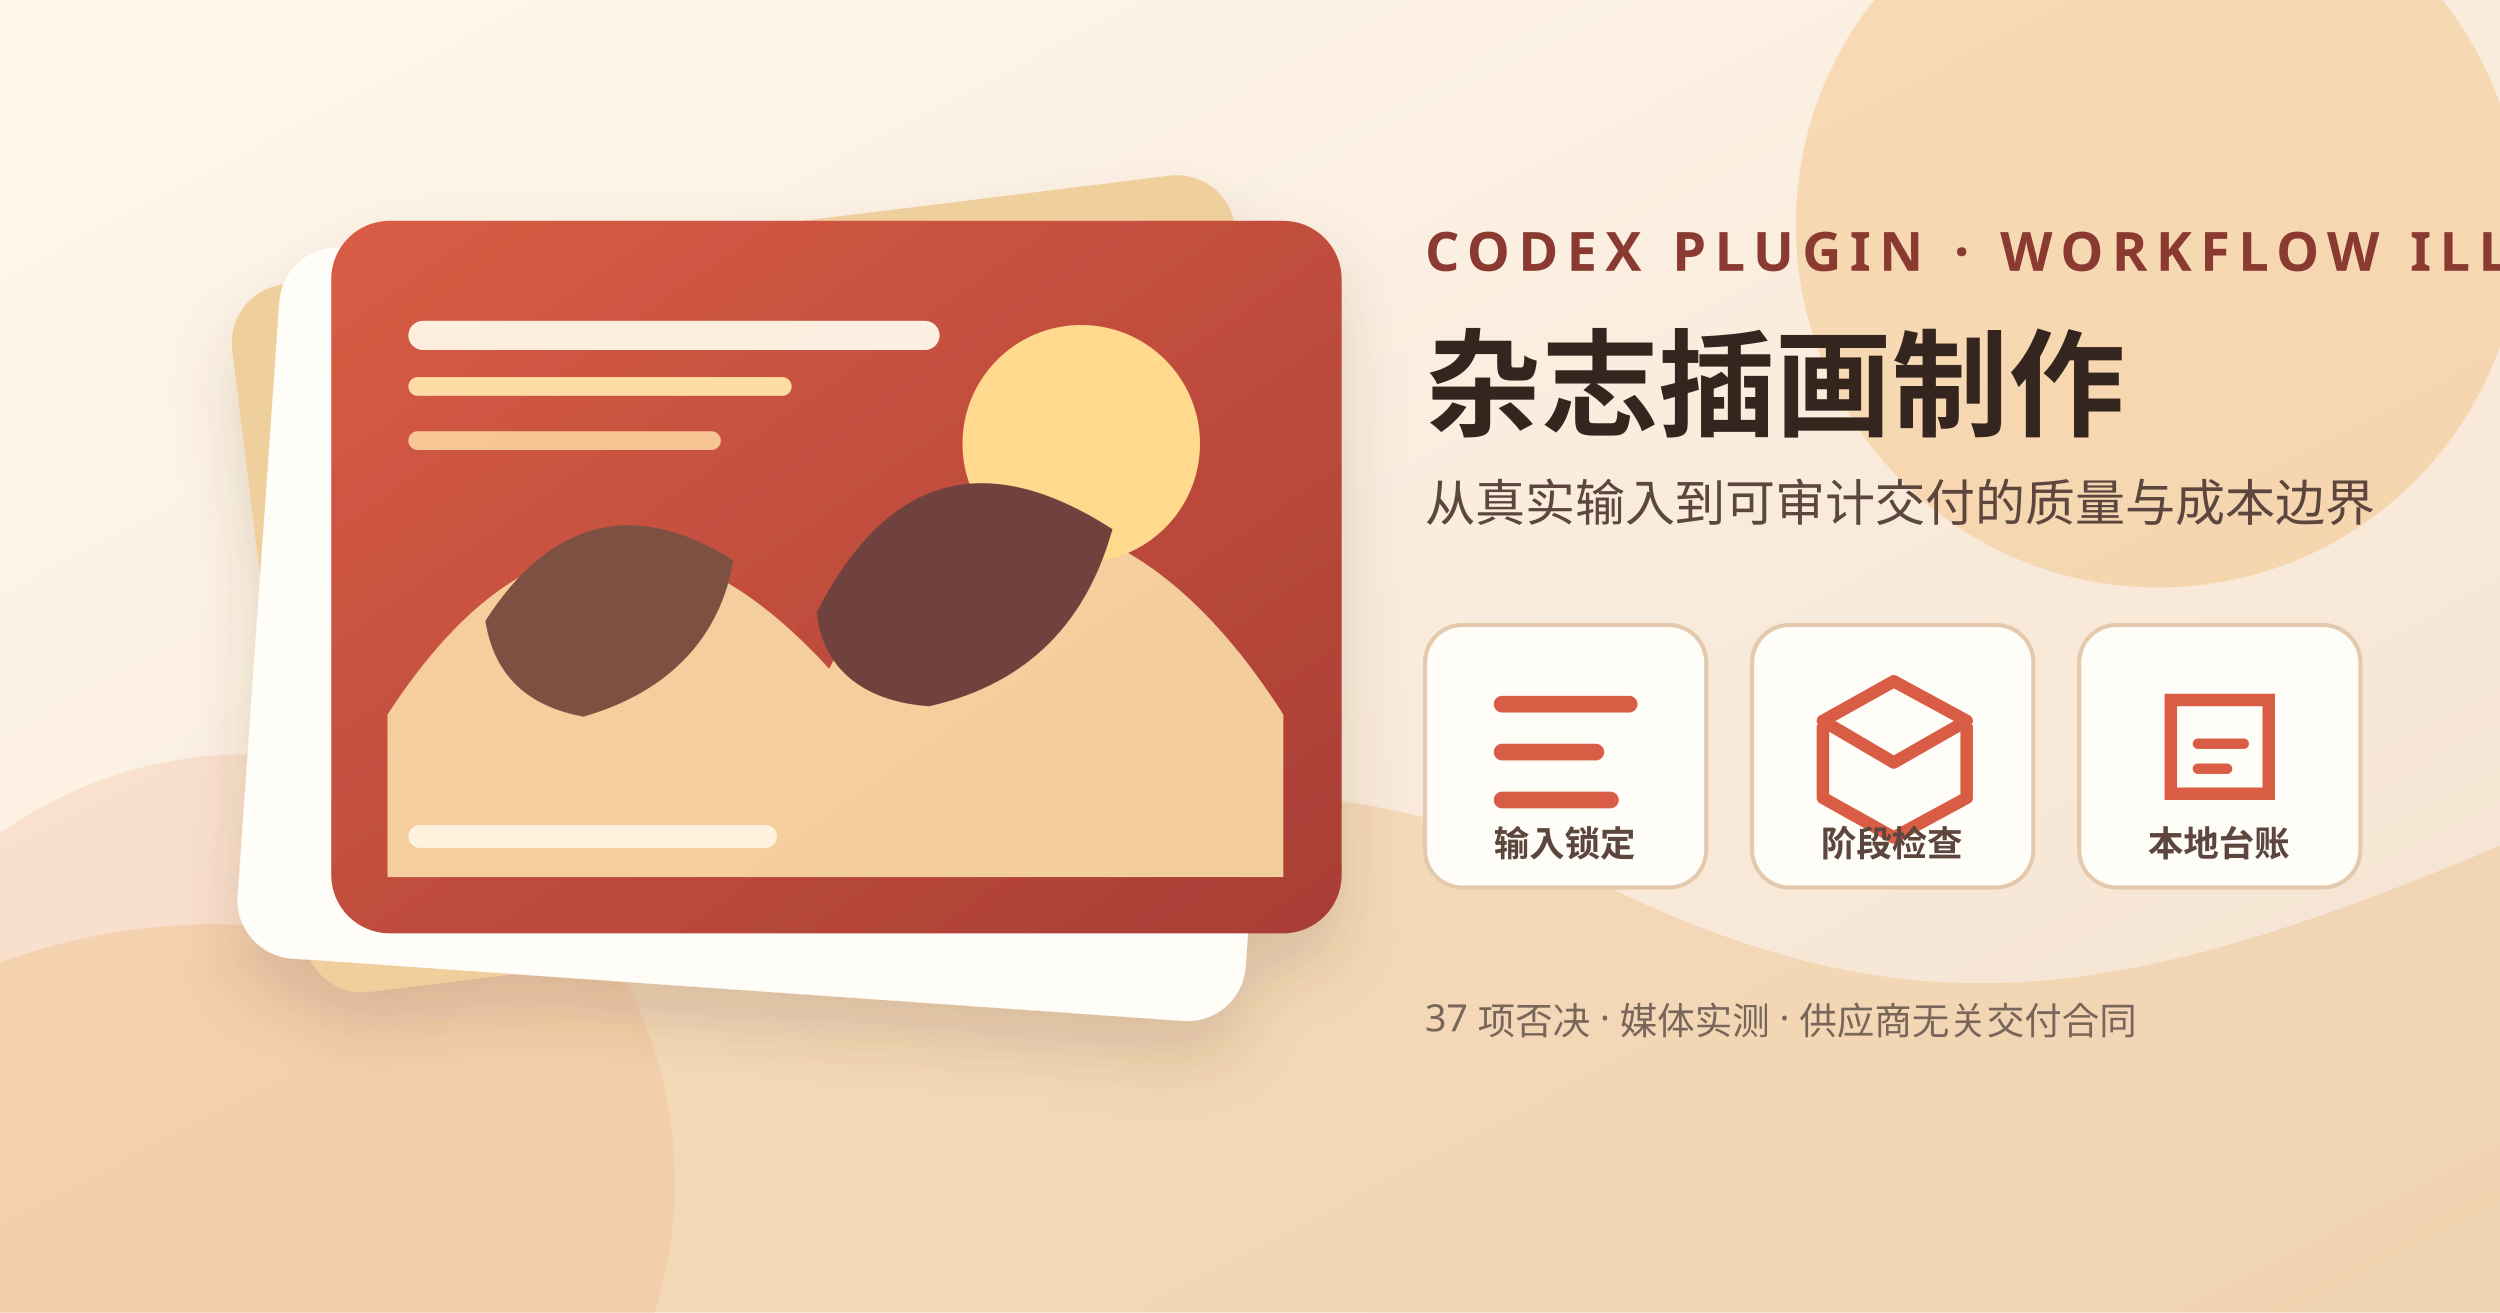
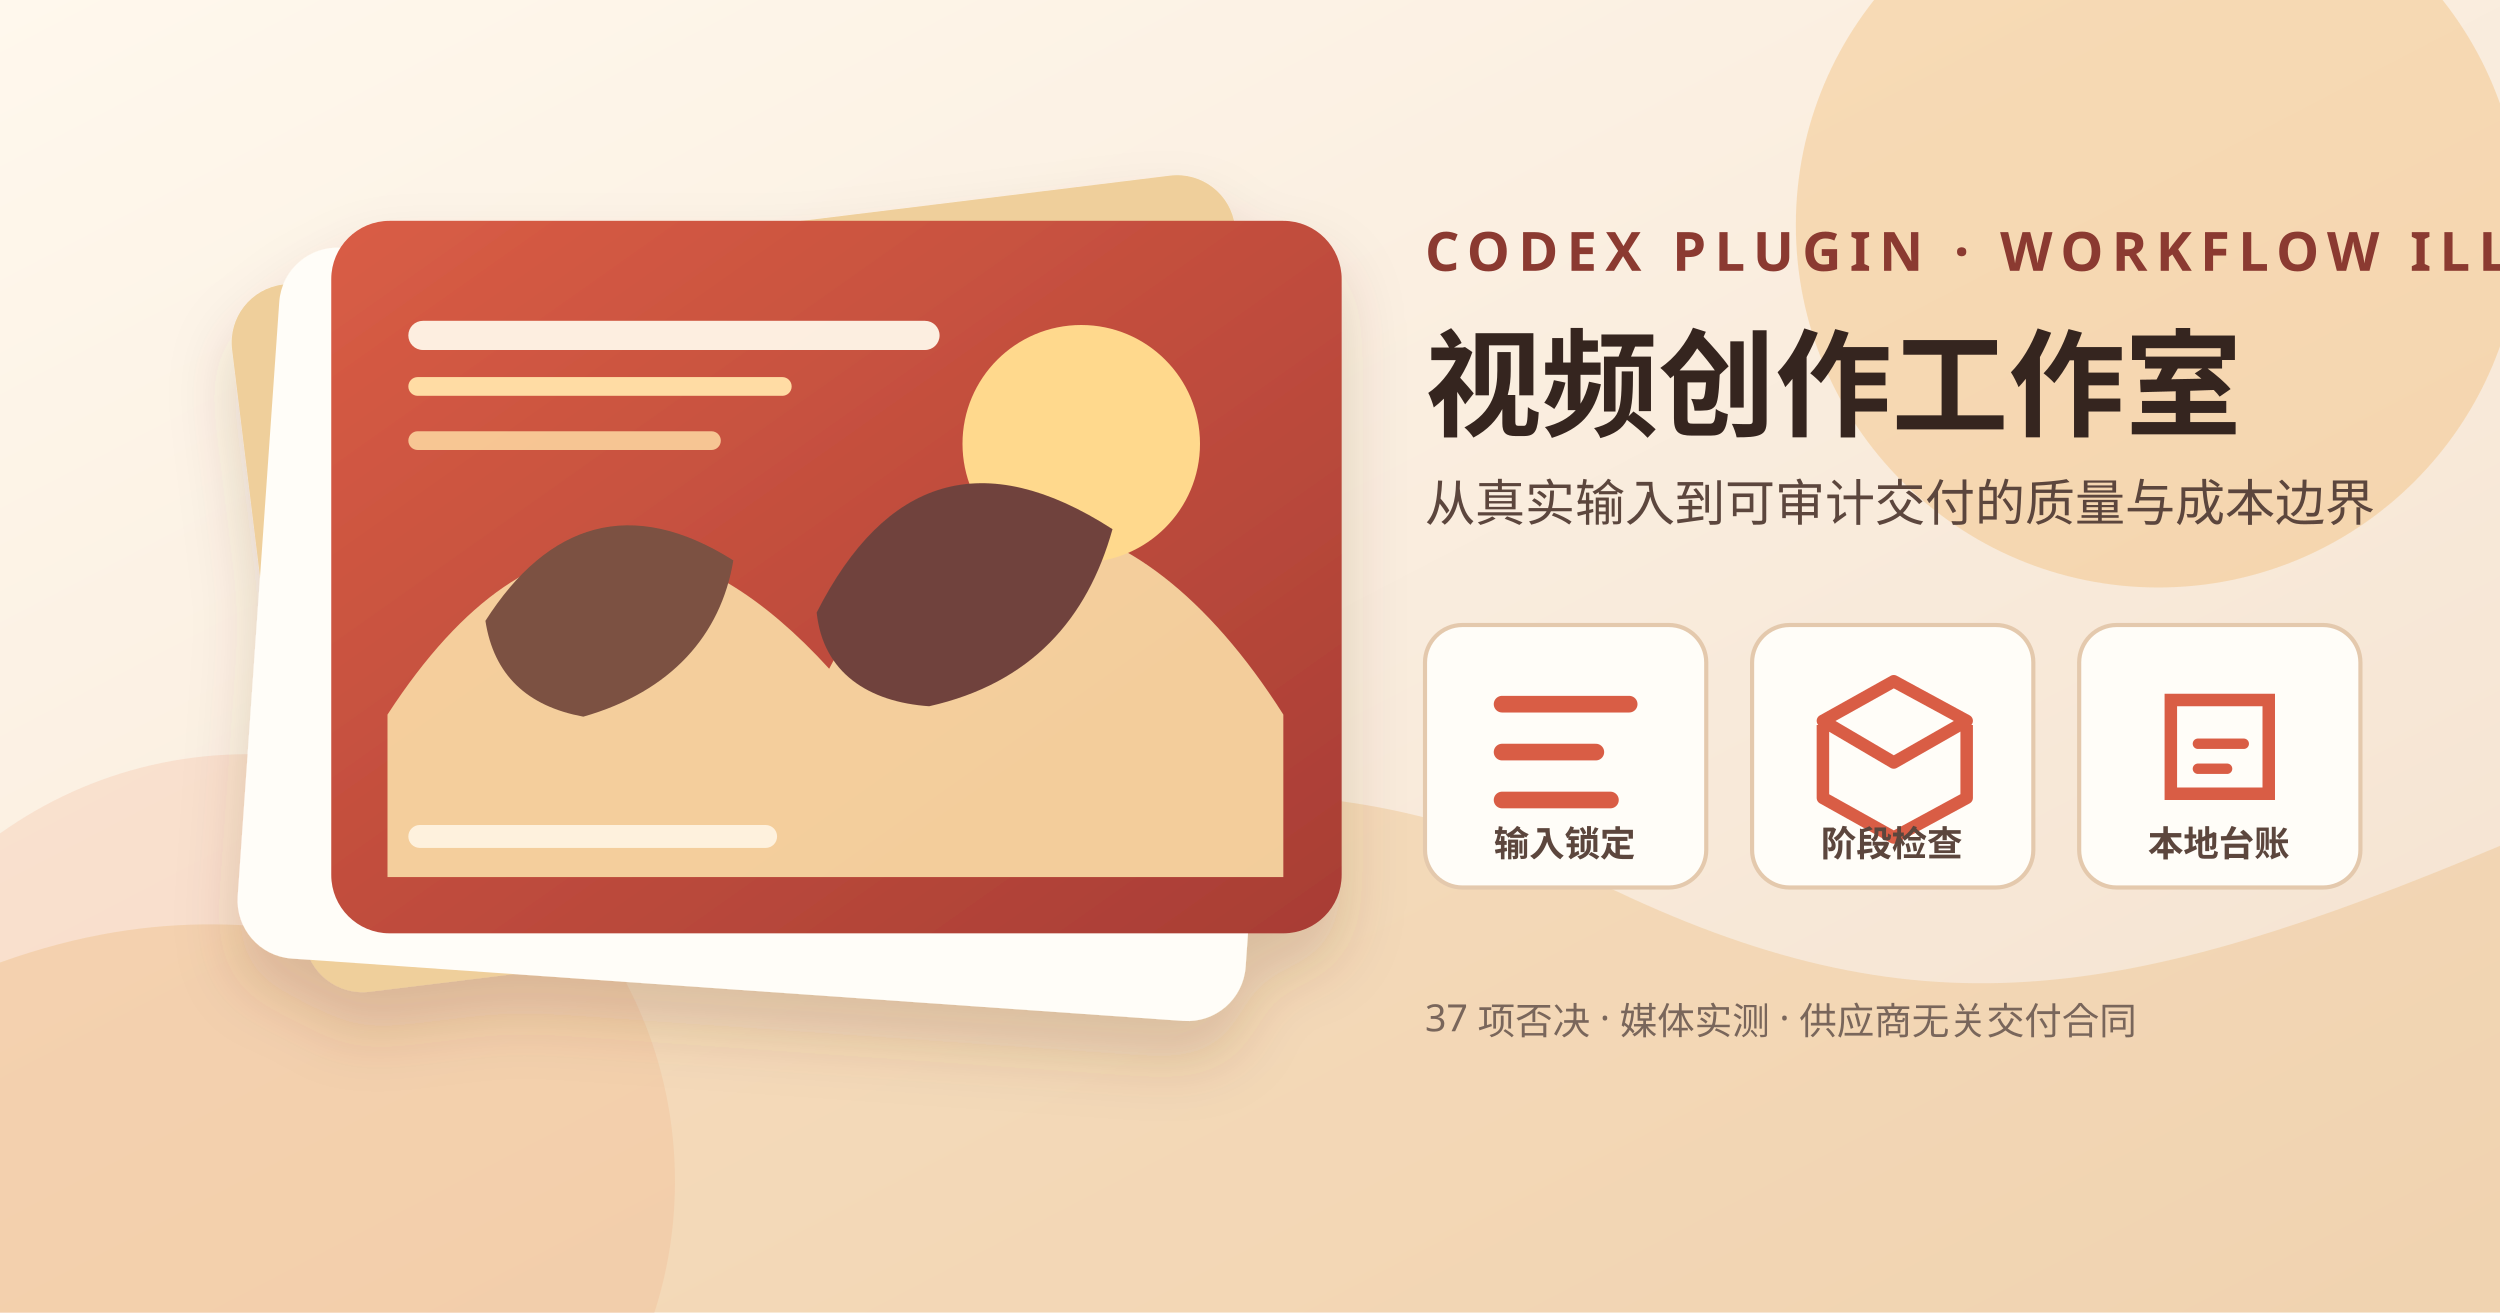
<svg xmlns="http://www.w3.org/2000/svg" width="1200" height="630" viewBox="0 0 1200 630" role="img" aria-labelledby="title desc">
  <defs>
    <linearGradient id="bg" x1="0" y1="0" x2="1" y2="1">
      <stop offset="0" stop-color="#fff8ed" />
      <stop offset="1" stop-color="#f4e1ce" />
    </linearGradient>
    <linearGradient id="card" x1="0" y1="0" x2="1" y2="1">
      <stop offset="0" stop-color="#d95d45" />
      <stop offset="1" stop-color="#a83d35" />
    </linearGradient>
    <filter id="shadow" x="-20%" y="-20%" width="140%" height="150%">
      <feDropShadow dx="0" dy="18" stdDeviation="15" flood-color="#6a3c33" flood-opacity=".18" />
    </filter>
  </defs>
  <rect width="1200" height="630" fill="url(#bg)" />
  <circle cx="1036" cy="108" r="174" fill="#f1bd78" opacity=".42" />
  <circle cx="119" cy="567" r="205" fill="#ef9b77" opacity=".19" />
  <path d="M0 462C156 406 223 502 367 443S616 350 768 424s251 58 432-18v224H0z" fill="#e9b56f" opacity=".32" />
  <g filter="url(#shadow)" transform="translate(108 106)">
    <rect x="0" y="34" width="485" height="342" rx="28" fill="#efcf9b" transform="rotate(-7 0 34)" />
    <rect x="28" y="11" width="485" height="342" rx="28" fill="#fffdf8" transform="rotate(4 28 11)" />
    <rect x="51" y="0" width="485" height="342" rx="28" fill="url(#card)" />
    <path d="M78 237c74-114 150-90 212-22 52-101 145-93 218 22v78H78z" fill="#f8d9a4" opacity=".92" />
    <circle cx="411" cy="107" r="57" fill="#ffd98d" />
    <path d="M284 188c33-65 80-80 142-40-12 43-39 74-88 85-29-2-51-16-54-45z" fill="#70433c" />
    <path d="M125 192c30-47 70-60 119-29-6 36-30 63-72 75-27-5-43-20-47-46z" fill="#7b5142" />
    <rect x="88" y="48" width="255" height="14" rx="7" fill="#fff6e8" opacity=".95" />
    <rect x="88" y="75" width="184" height="9" rx="4.5" fill="#ffdca4" />
    <rect x="88" y="101" width="150" height="9" rx="4.5" fill="#ffdca4" opacity=".83" />
    <rect x="88" y="290" width="177" height="11" rx="5.5" fill="#fff5e4" opacity=".9" />
  </g>
  <g transform="translate(684 130)">
    <text x="0" y="0" fill="#8b3a31" font-family="Noto Sans SC, Microsoft YaHei, sans-serif" font-size="26" font-weight="700" letter-spacing="4">CODEX PLUGIN · WORKFLOW ILLUSTRATION</text>
-     <text x="0" y="75" fill="#35251f" font-family="Noto Serif SC, SimSun, serif" font-size="56" font-weight="700">杂志插画制作</text>
+     <text x="0" y="75" fill="#35251f" font-family="Noto Serif SC, SimSun, serif" font-size="56" font-weight="700">视频创作工作室</text>
    <text x="0" y="120" fill="#5c463d" font-family="Noto Sans SC, Microsoft YaHei, sans-serif" font-size="24">从真实输入到可审计交付的质量与成本边界</text>
    <g transform="translate(0 170)">
      <rect width="135" height="126" rx="18" fill="#fffdf8" stroke="#e4c9ad" stroke-width="2" />
      <path d="M37 38h61M37 61h45M37 84h52" stroke="#d95d45" stroke-width="8" stroke-linecap="round" />
      <text x="67" y="111" text-anchor="middle" fill="#5c463d" font-family="Noto Sans SC, Microsoft YaHei, sans-serif" font-size="17" font-weight="700">输入锁定</text>
      <rect x="157" width="135" height="126" rx="18" fill="#fffdf8" stroke="#e4c9ad" stroke-width="2" />
      <path d="M191 46l34-19 35 19-35 20zM191 48v35l34 19 35-19V48" fill="none" stroke="#d95d45" stroke-width="6" stroke-linejoin="round" />
      <text x="224" y="111" text-anchor="middle" fill="#5c463d" font-family="Noto Sans SC, Microsoft YaHei, sans-serif" font-size="17" font-weight="700">阶段检查</text>
      <rect x="314" width="135" height="126" rx="18" fill="#fffdf8" stroke="#e4c9ad" stroke-width="2" />
      <path d="M358 36h47v45h-47z" fill="none" stroke="#d95d45" stroke-width="6" rx="5" />
      <path d="M371 57h22M371 69h14" stroke="#d95d45" stroke-width="5" stroke-linecap="round" />
      <text x="381" y="111" text-anchor="middle" fill="#5c463d" font-family="Noto Sans SC, Microsoft YaHei, sans-serif" font-size="17" font-weight="700">本地台账</text>
    </g>
    <text x="0" y="365" fill="#79665b" font-family="Noto Sans SC, Microsoft YaHei, sans-serif" font-size="18">37 项否决 · 媒体实测 · 供应商无关交付合同</text>
  </g>
</svg>
